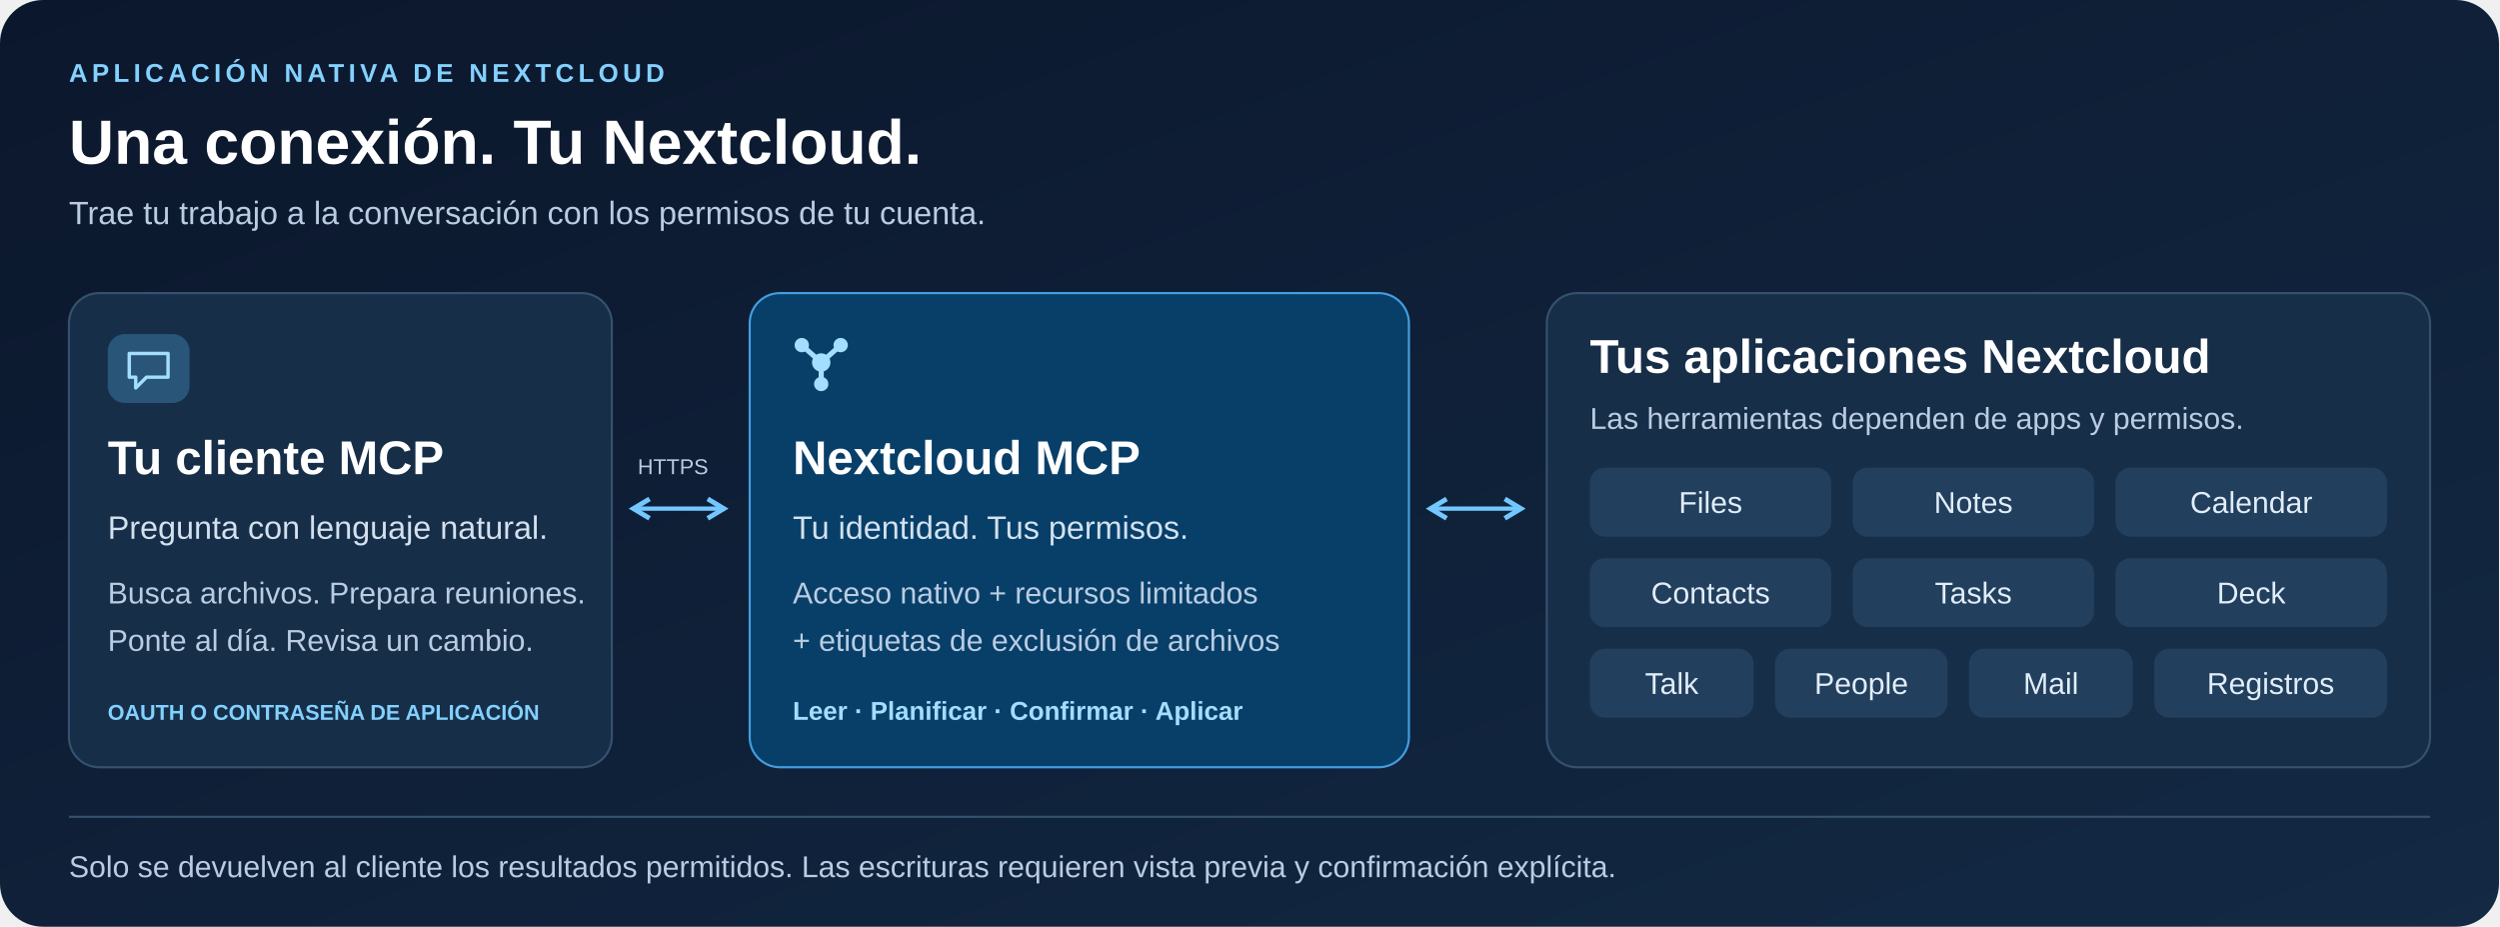
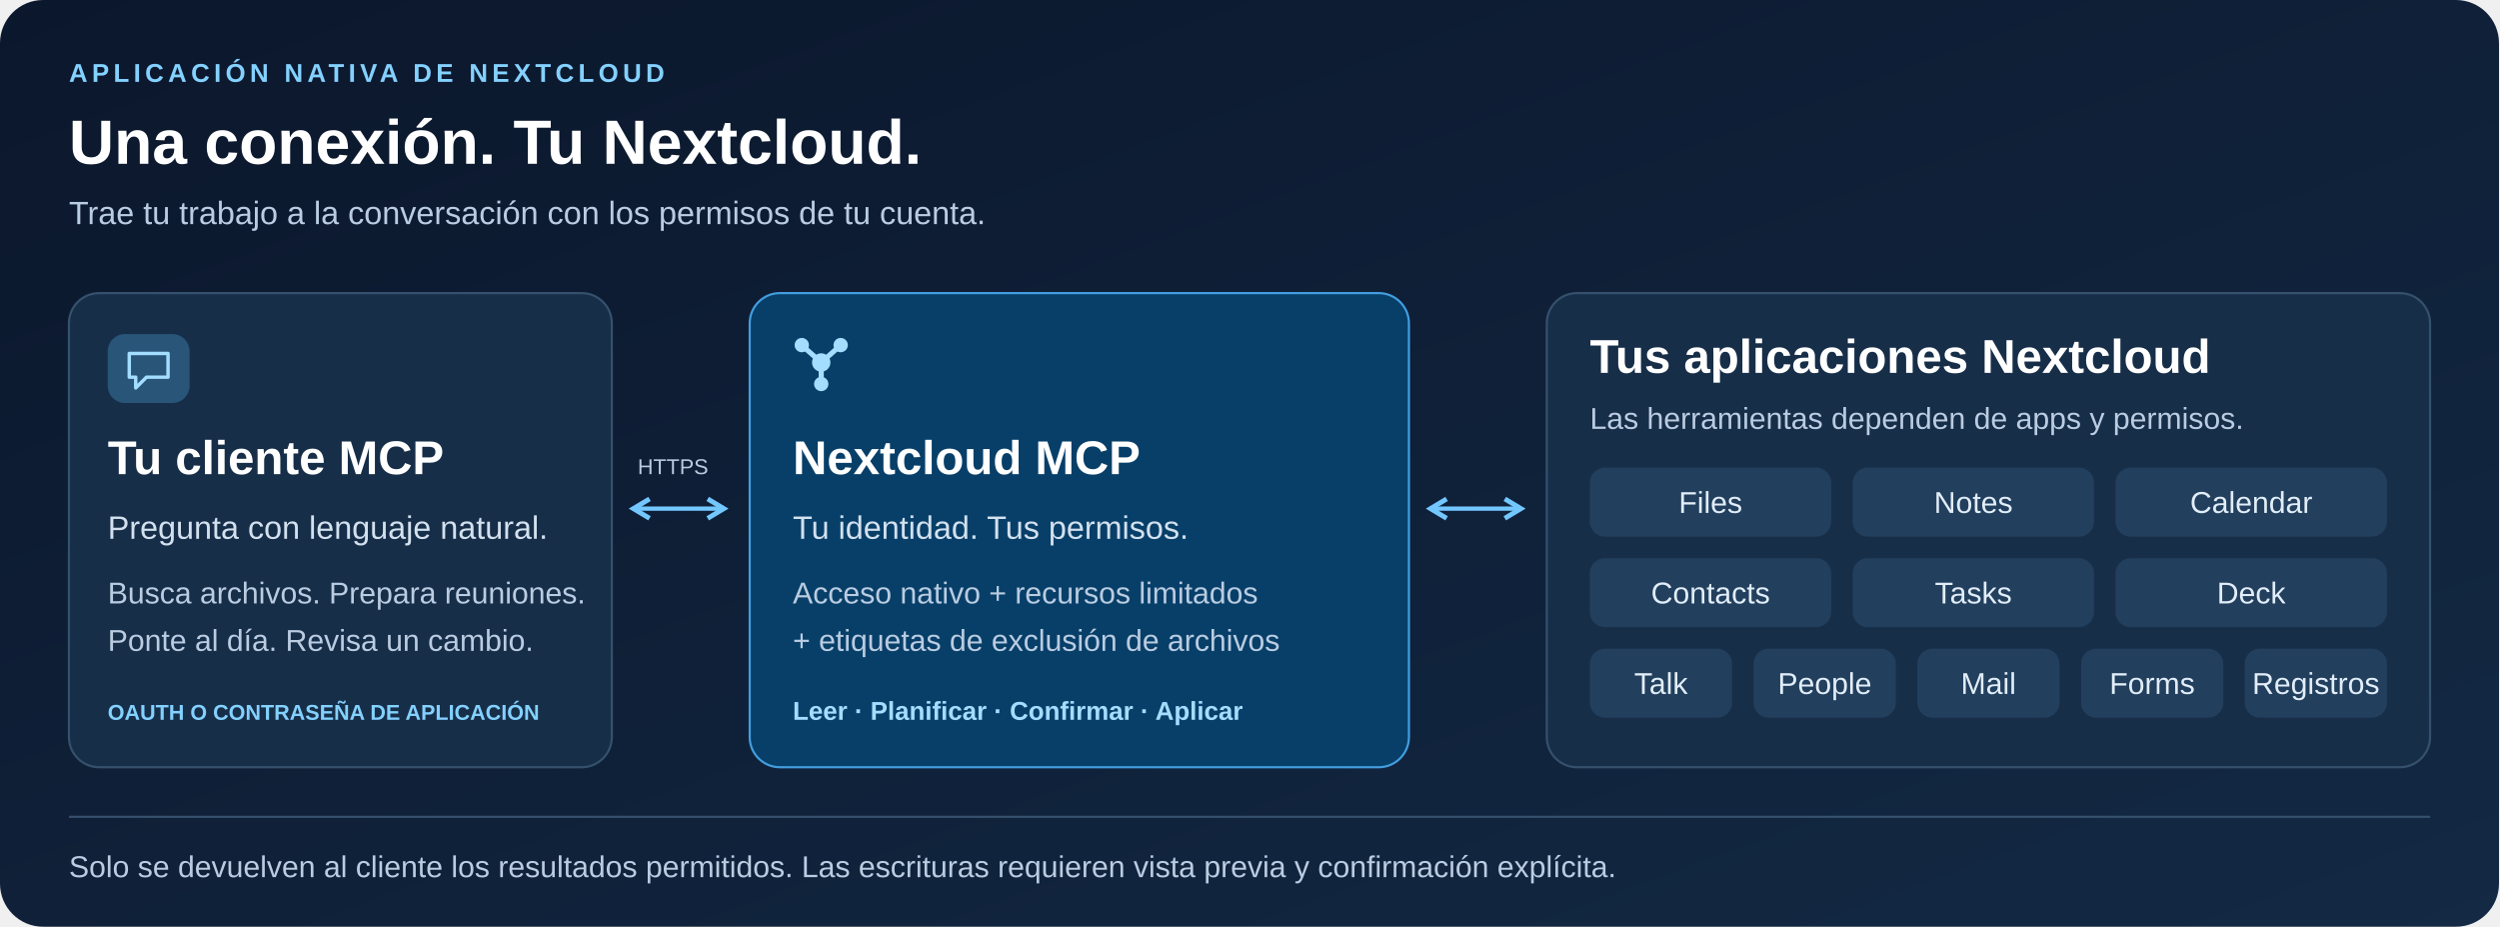
<svg xmlns="http://www.w3.org/2000/svg" width="1160" height="430" viewBox="0 0 1160 430" role="img" aria-labelledby="title description">
  <defs>
    <linearGradient id="background" x2="1" y2="1">
      <stop stop-color="#0b172c" />
      <stop offset="1" stop-color="#132944" />
    </linearGradient>
    <marker id="arrow" viewBox="0 0 8 8" refX="6" refY="4" markerWidth="6" markerHeight="6" orient="auto-start-reverse">
      <path d="M1 1 6 4 1 7" fill="none" stroke="#73c7ff" stroke-width="1.5" />
    </marker>
  </defs>
  <rect width="1160" height="430" rx="20" fill="url(#background)" />
  <g font-family="Arial, Helvetica, sans-serif">
    <text x="32" y="38" fill="#83d1ff" font-size="12" font-weight="700" letter-spacing="2">APLICACIÓN NATIVA DE NEXTCLOUD</text>
    <text x="32" y="76" fill="#fff" font-size="29" font-weight="700">Una conexión. Tu Nextcloud.</text>
    <text x="32" y="104" fill="#bacce1" font-size="15">Trae tu trabajo a la conversación con los permisos de tu cuenta.</text>
    <rect x="32" y="136" width="252" height="220" rx="14" fill="#172e49" stroke="#35516d" />
    <rect x="50" y="155" width="38" height="32" rx="8" fill="#285578" />
    <path d="M60 164h18v11H68l-5 5v-5h-3z" fill="none" stroke="#a3ddff" stroke-width="1.6" stroke-linejoin="round" />
    <text x="50" y="220" fill="#fff" font-size="22" font-weight="700">Tu cliente MCP</text>
    <text x="50" y="250" fill="#d3e1ef" font-size="15">Pregunta con lenguaje natural.</text>
    <text x="50" y="280" fill="#bacce1" font-size="14">Busca archivos. Prepara reuniones.</text>
    <text x="50" y="302" fill="#bacce1" font-size="14">Ponte al día. Revisa un cambio.</text>
    <text x="50" y="334" fill="#83d1ff" font-size="10" font-weight="700">OAUTH O CONTRASEÑA DE APLICACIÓN</text>
    <path d="M294 236h42" stroke="#73c7ff" stroke-width="2" marker-start="url(#arrow)" marker-end="url(#arrow)" />
    <text x="296" y="220" fill="#bacce1" font-size="10">HTTPS</text>
    <rect x="348" y="136" width="306" height="220" rx="14" fill="#073f69" stroke="#439ee0" />
    <g transform="translate(366 153) scale(.95)" fill="none" stroke="#a3ddff" stroke-width="2.5" stroke-linecap="round">
      <path d="M16 16 7 8m9 8 9-8m-9 8v10" />
      <g fill="#a3ddff" stroke="none">
        <circle cx="16" cy="16" r="4.5" />
        <circle cx="6.5" cy="7.5" r="3.5" />
        <circle cx="25.5" cy="7.5" r="3.5" />
        <circle cx="16" cy="26.5" r="3.5" />
      </g>
    </g>
    <text x="368" y="220" fill="#fff" font-size="22" font-weight="700">Nextcloud MCP</text>
    <text x="368" y="250" fill="#d3e1ef" font-size="15">Tu identidad. Tus permisos.</text>
    <text x="368" y="280" fill="#bacce1" font-size="14">Acceso nativo + recursos limitados</text>
    <text x="368" y="302" fill="#bacce1" font-size="14">+ etiquetas de exclusión de archivos</text>
    <text x="368" y="334" fill="#a3ddff" font-size="12" font-weight="700">Leer · Planificar · Confirmar · Aplicar</text>
    <path d="M664 236h42" stroke="#73c7ff" stroke-width="2" marker-start="url(#arrow)" marker-end="url(#arrow)" />
    <rect x="718" y="136" width="410" height="220" rx="14" fill="#172e49" stroke="#35516d" />
    <text x="738" y="173" fill="#fff" font-size="22" font-weight="700">Tus aplicaciones Nextcloud</text>
    <text x="738" y="199" fill="#bacce1" font-size="14">Las herramientas dependen de apps y permisos.</text>
    <g fill="#223f5d">
      <rect x="738" y="217" width="112" height="32" rx="7" />
      <rect x="860" y="217" width="112" height="32" rx="7" />
      <rect x="982" y="217" width="126" height="32" rx="7" />
      <rect x="738" y="259" width="112" height="32" rx="7" />
      <rect x="860" y="259" width="112" height="32" rx="7" />
      <rect x="982" y="259" width="126" height="32" rx="7" />
-       <rect x="738" y="301" width="76" height="32" rx="7" />
-       <rect x="824" y="301" width="80" height="32" rx="7" />
-       <rect x="914" y="301" width="76" height="32" rx="7" />
-       <rect x="1000" y="301" width="108" height="32" rx="7" />
+       <rect x="738" y="301" width="66" height="32" rx="7" />
+       <rect x="814" y="301" width="66" height="32" rx="7" />
+       <rect x="890" y="301" width="66" height="32" rx="7" />
+       <rect x="966" y="301" width="66" height="32" rx="7" />
+       <rect x="1042" y="301" width="66" height="32" rx="7" />
    </g>
    <g fill="#e1edf8" font-size="14" text-anchor="middle">
      <text x="794" y="238">Files</text>
      <text x="916" y="238">Notes</text>
      <text x="1045" y="238">Calendar</text>
      <text x="794" y="280">Contacts</text>
      <text x="916" y="280">Tasks</text>
      <text x="1045" y="280">Deck</text>
-       <text x="776" y="322">Talk</text>
-       <text x="864" y="322">People</text>
-       <text x="952" y="322">Mail</text>
-       <text x="1054" y="322">Registros</text>
+       <text x="771" y="322">Talk</text>
+       <text x="847" y="322">People</text>
+       <text x="923" y="322">Mail</text>
+       <text x="999" y="322">Forms</text>
+       <text x="1075" y="322">Registros</text>
    </g>
    <path d="M32 379h1096" stroke="#35516d" />
    <text x="32" y="407" fill="#bacce1" font-size="14">Solo se devuelven al cliente los resultados permitidos. Las escrituras requieren vista previa y confirmación explícita.</text>
  </g>
</svg>
